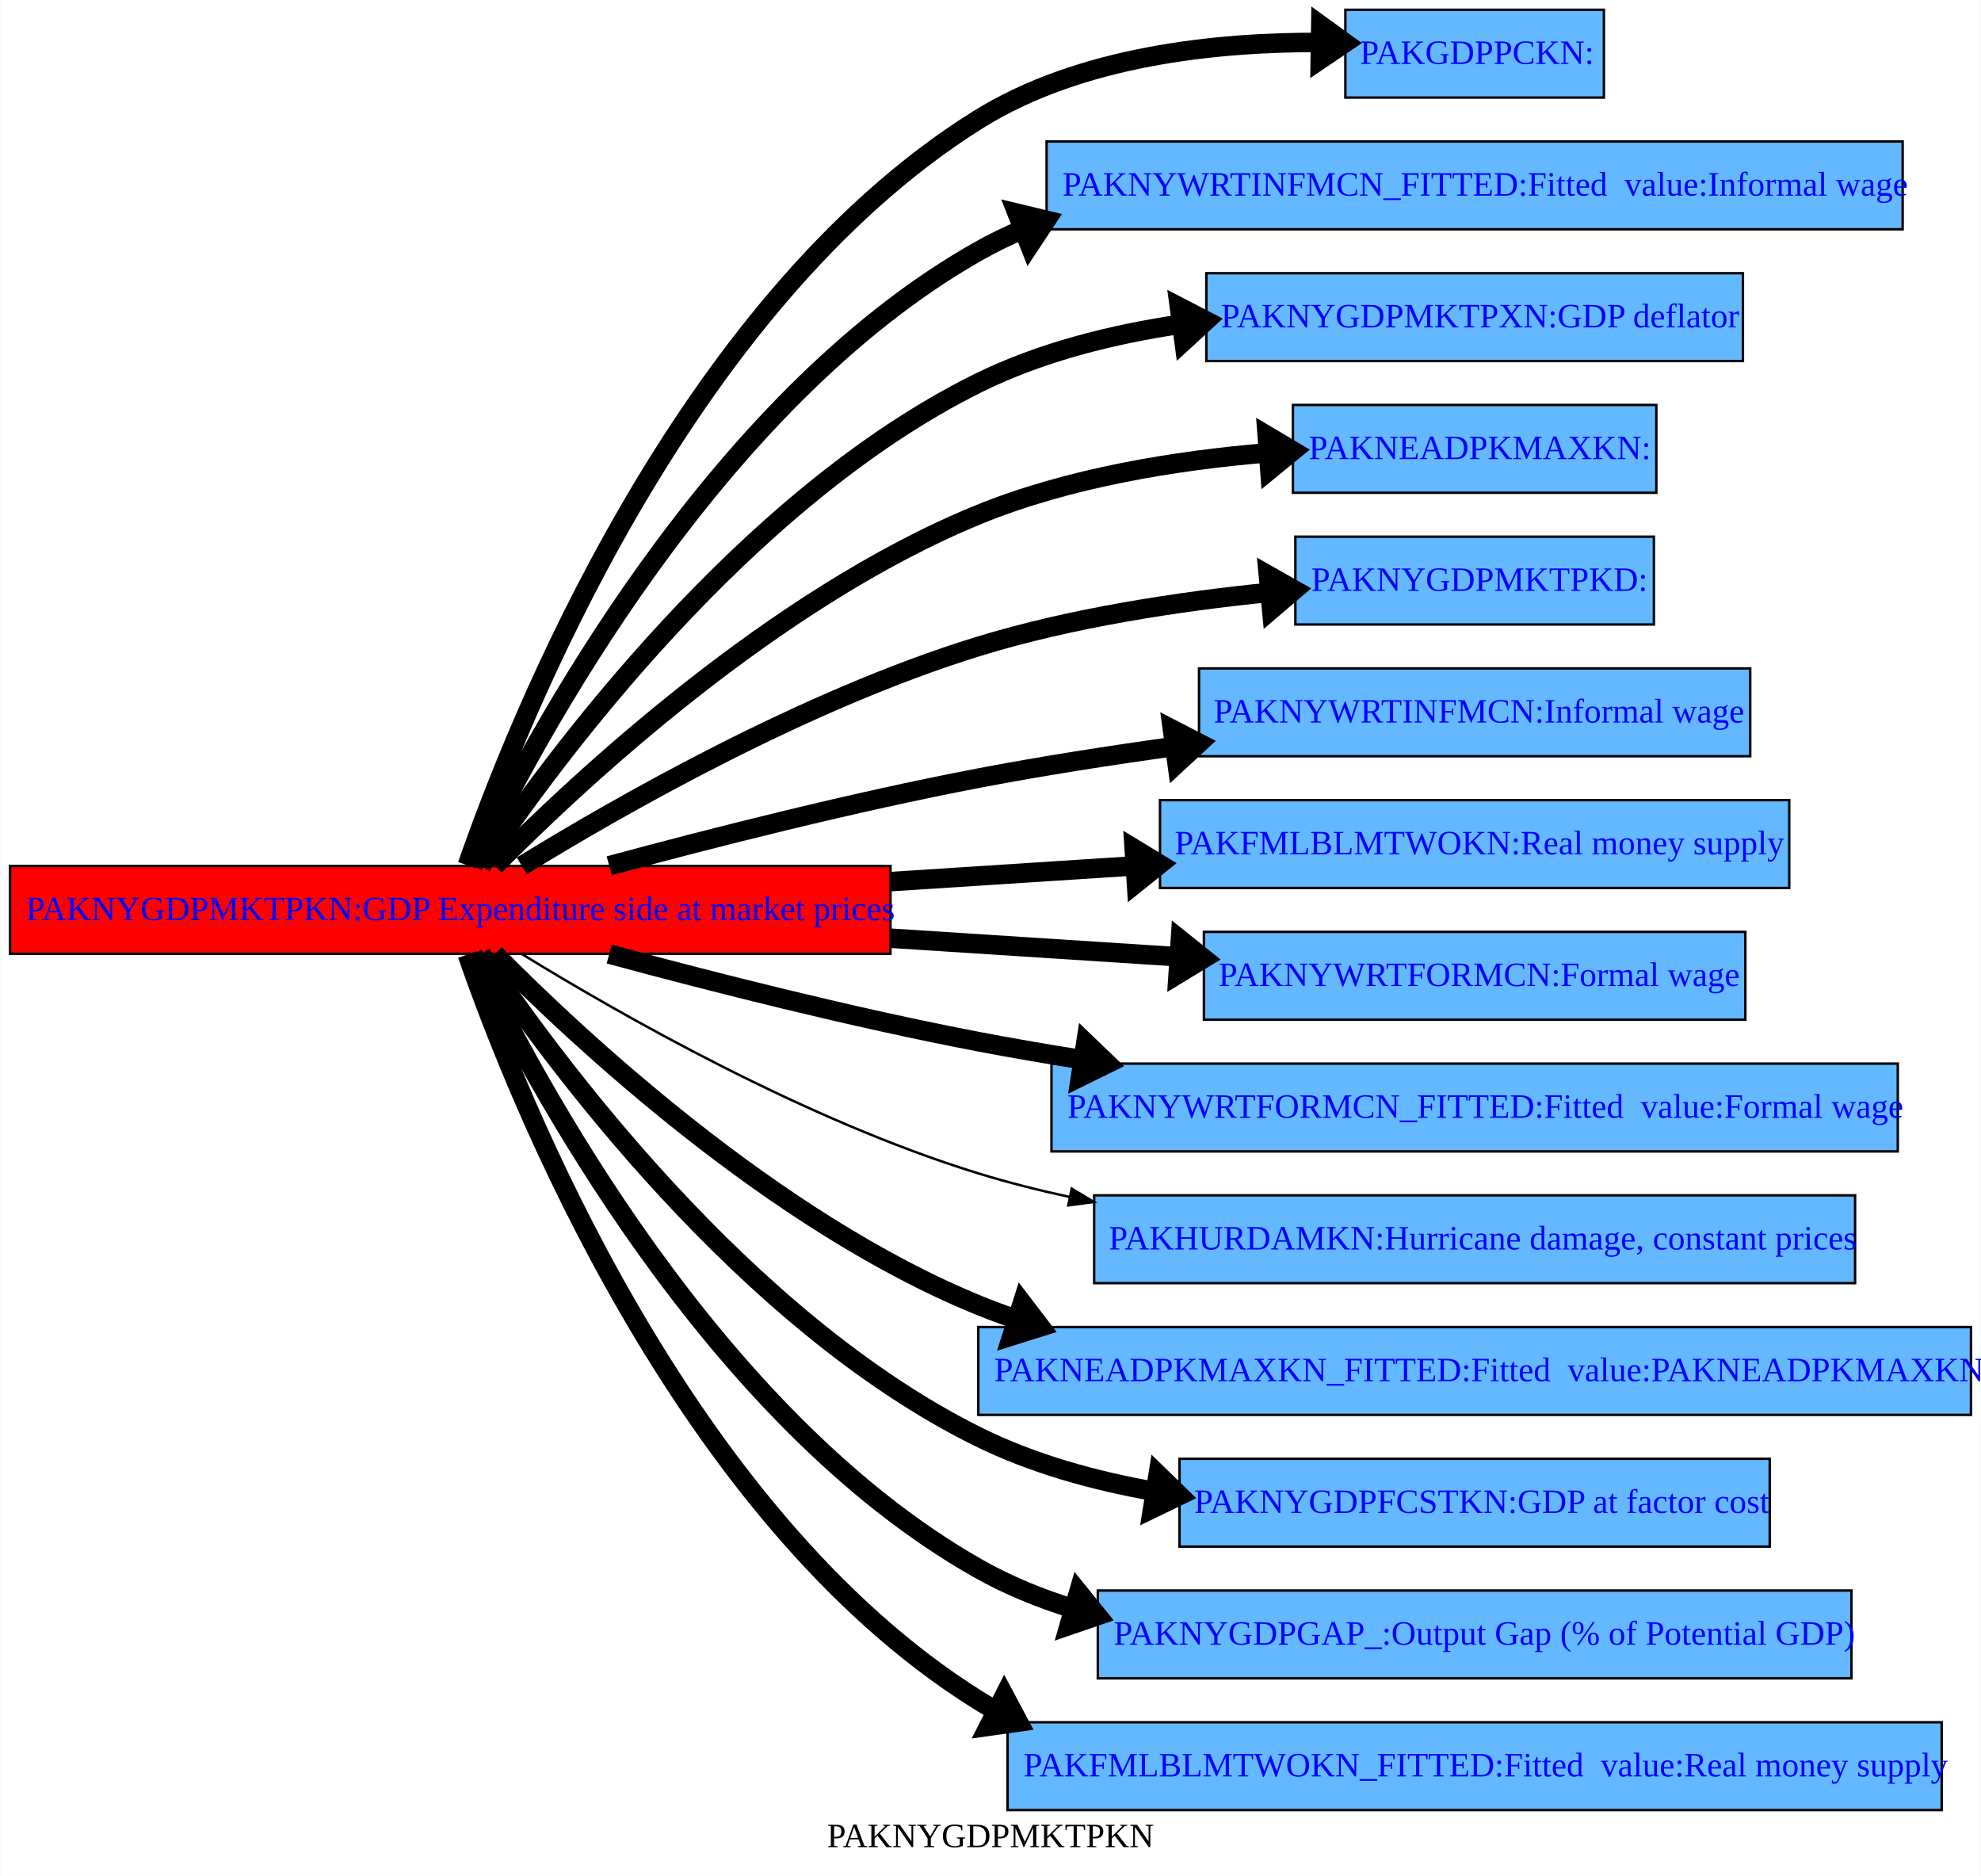
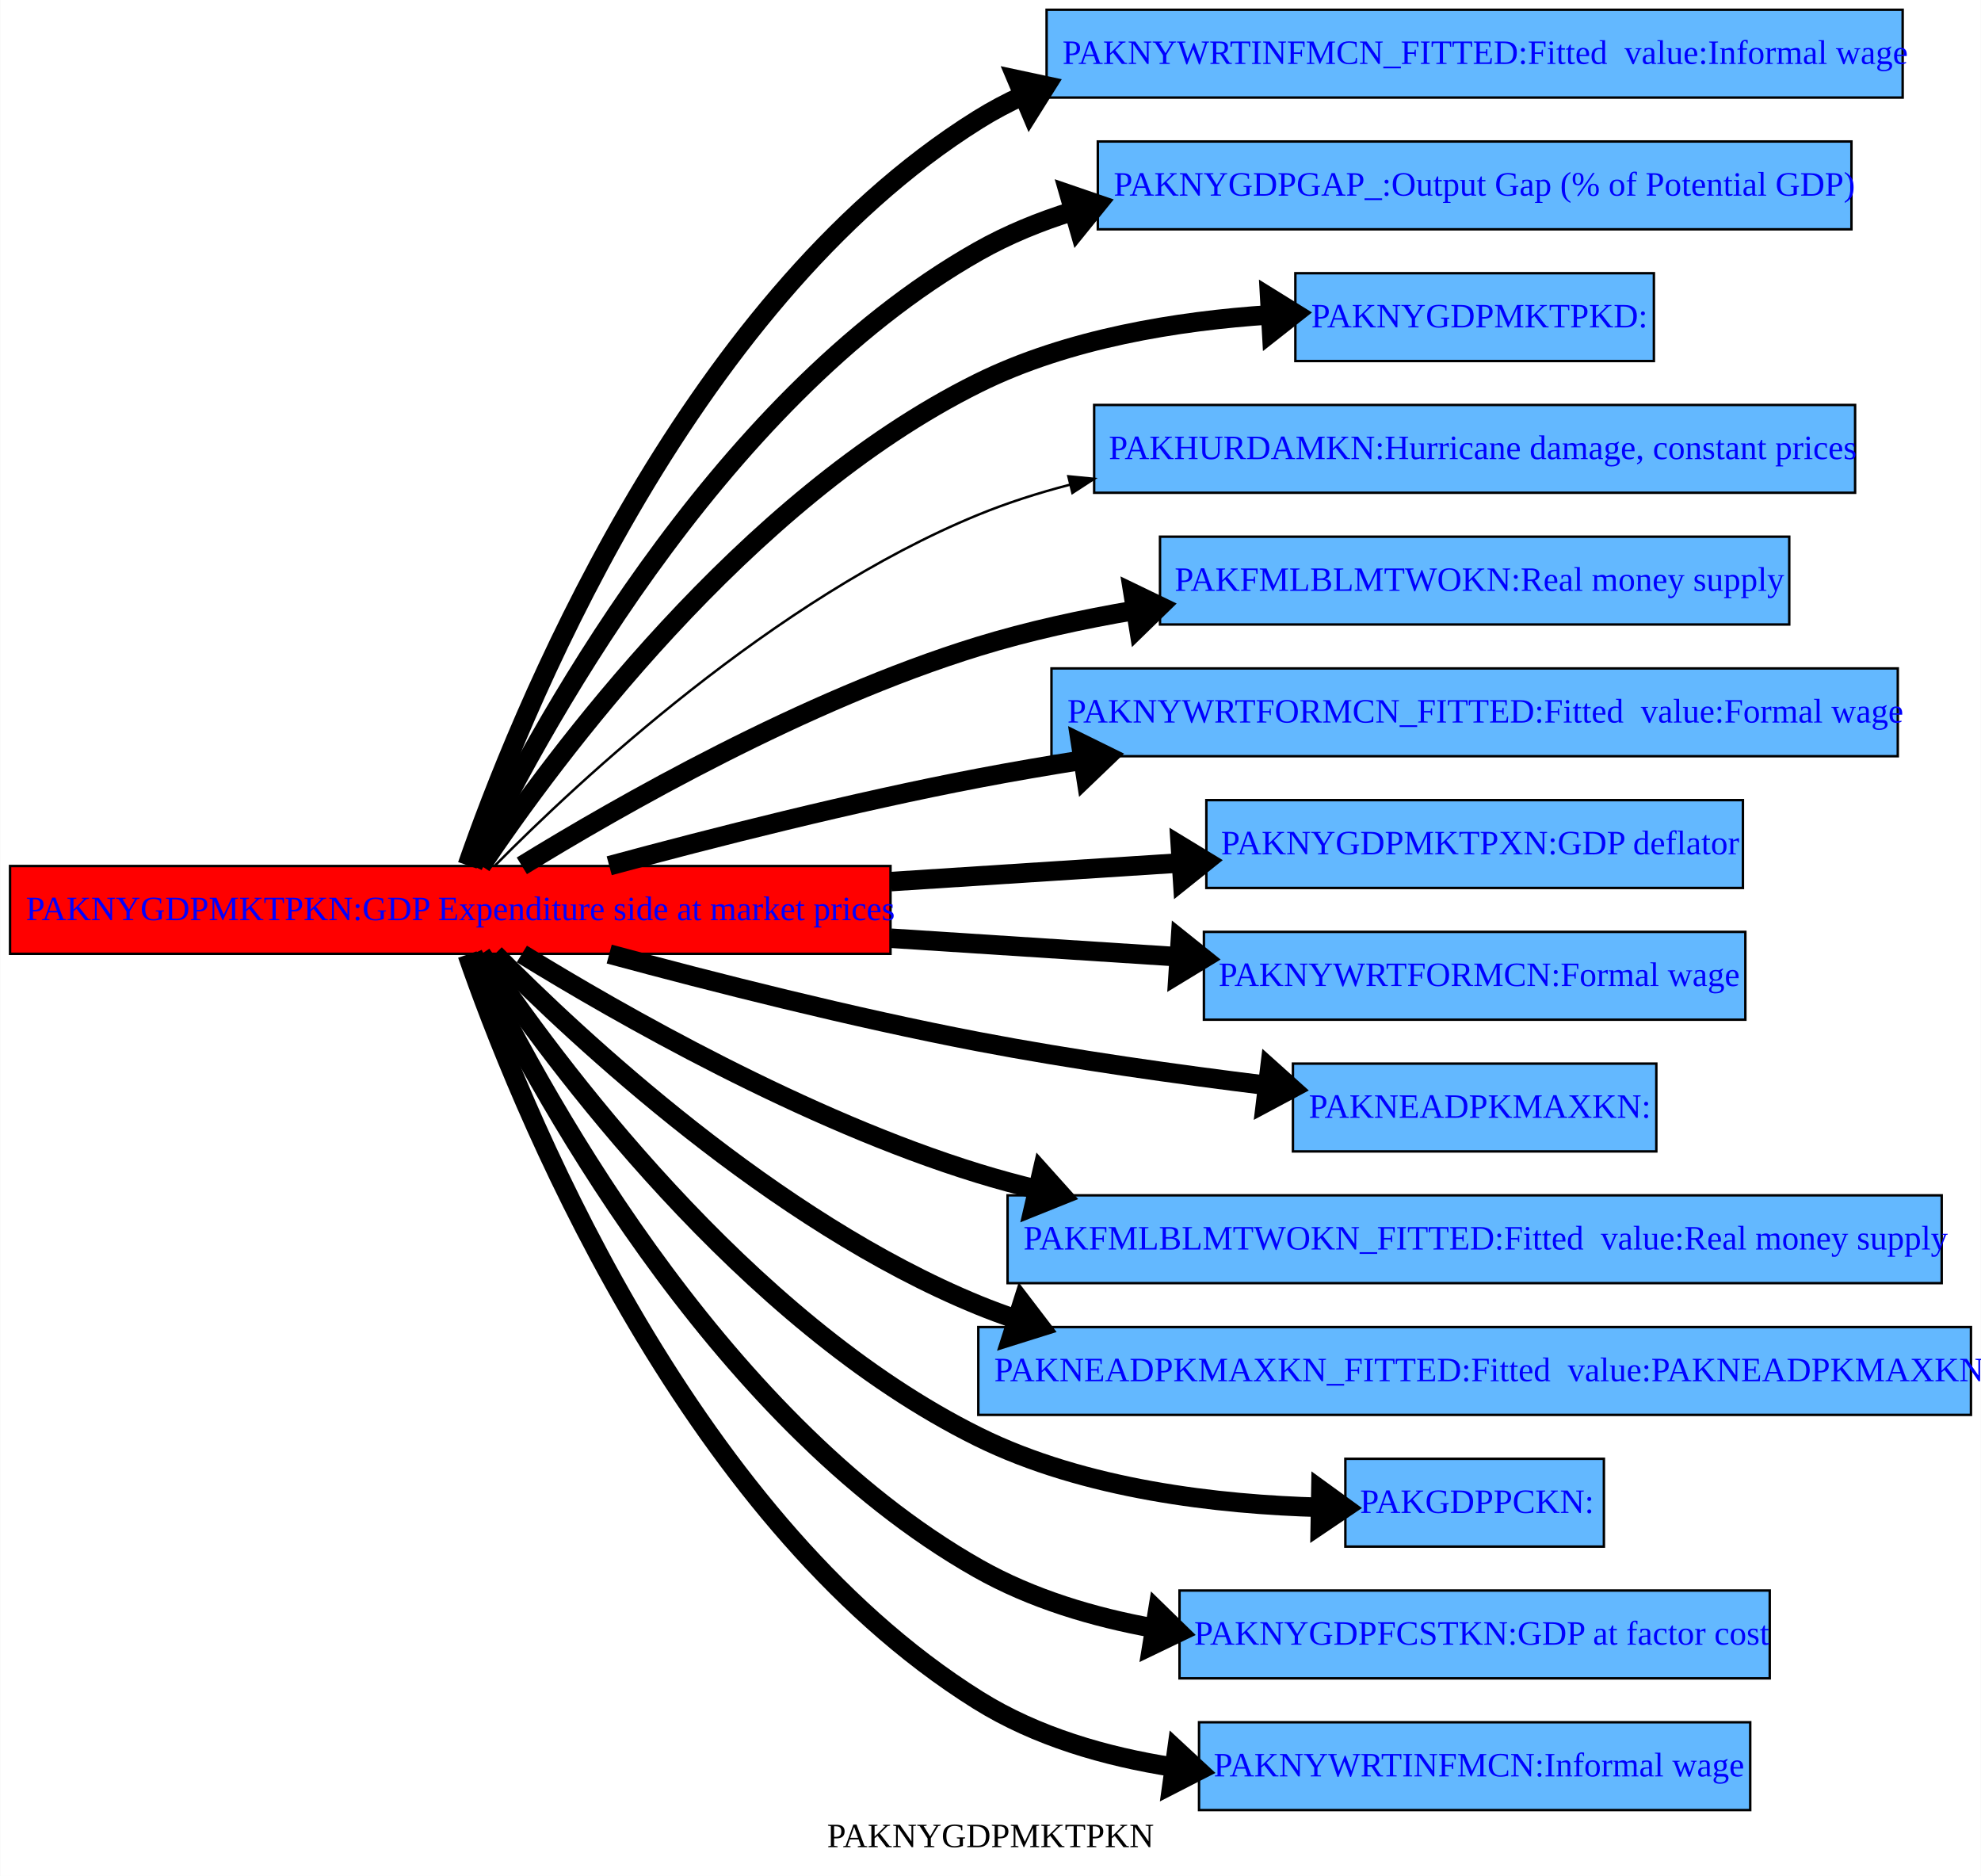
<svg xmlns="http://www.w3.org/2000/svg" xmlns:xlink="http://www.w3.org/1999/xlink" width="432pt" height="409pt" viewBox="0.00 0.00 432.00 409.12">
  <g id="graph0" class="graph" transform="scale(0.53202 0.53202) rotate(0) translate(4 765)">
    <polygon fill="white" stroke="transparent" points="-4,4 -4,-765 808,-765 808,4 -4,4" />
    <text text-anchor="middle" x="402" y="-7.8" font-family="Times New Roman,serif" font-size="14.00">PAKNYGDPMKTPKN</text>
    <g id="node1" class="node">
      <g id="a_node1">
-         <a xlink:title="PAKGDPPCKN FRML  &lt;&gt; PAKGDPPCKN = (PAKNYGDPMKTPKN/PAKSPPOPTOTL) $">
-           <polygon fill="#63b8ff" stroke="black" points="653.5,-761 547.5,-761 547.5,-725 653.5,-725 653.5,-761" />
-           <text text-anchor="start" x="553.5" y="-738.8" font-family="Times New Roman,serif" font-size="14.00" fill="blue">PAKGDPPCKN:</text>
+         <a xlink:title="Fitted  value:Informal wage FRML &lt;FIT&gt; PAKNYWRTINFMCN_FITTED = PAKNYWRTINFMCN(-1)*EXP( (-0.122614247140616-0.3*(LOG(PAKNYWRTINFMCN(-1))-LOG(PAKNYGDPFCSTXN(-1))-LOG(PAKNYGDPPOTLKN(-1)/PAKLMEMPSTRLCN(-1)))+0.2*((LOG(PAKNYWRTINFMCN(-1)))-(LOG(PAKNYWRTINFMCN(-2))))+(1-0.2)*(0.5*((LOG(PAKNYGDPFCSTXN(-1)))-(LOG(PAKNYGDPFCSTXN(-2))))+0.5*(PAKINFLEXPT/100)+((LOG(PAKNYGDPMKTPKN/PAKLMEMPSTRLCN))-(LOG(PAKNYGDPMKTPKN(-1)/PAKLMEMPSTRLCN(-1)))))-0.2*(PAKLMUNRTOTLCN-PAKLMUNRSTRLCN)/100+0.15347529018182*DURING_2000-0.183372342445734*DURING_2001) ) $">
+           <polygon fill="#63b8ff" stroke="black" points="776,-761 425,-761 425,-725 776,-725 776,-761" />
+           <text text-anchor="start" x="431.5" y="-738.8" font-family="Times New Roman,serif" font-size="14.00" fill="blue">PAKNYWRTINFMCN_FITTED:Fitted  value:Informal wage</text>
        </a>
      </g>
    </g>
    <g id="node2" class="node">
      <g id="a_node2">
-         <a xlink:title="Fitted  value:Informal wage FRML &lt;FIT&gt; PAKNYWRTINFMCN_FITTED = PAKNYWRTINFMCN(-1)*EXP( (-0.122614247140616-0.3*(LOG(PAKNYWRTINFMCN(-1))-LOG(PAKNYGDPFCSTXN(-1))-LOG(PAKNYGDPPOTLKN(-1)/PAKLMEMPSTRLCN(-1)))+0.2*((LOG(PAKNYWRTINFMCN(-1)))-(LOG(PAKNYWRTINFMCN(-2))))+(1-0.2)*(0.5*((LOG(PAKNYGDPFCSTXN(-1)))-(LOG(PAKNYGDPFCSTXN(-2))))+0.5*(PAKINFLEXPT/100)+((LOG(PAKNYGDPMKTPKN/PAKLMEMPSTRLCN))-(LOG(PAKNYGDPMKTPKN(-1)/PAKLMEMPSTRLCN(-1)))))-0.2*(PAKLMUNRTOTLCN-PAKLMUNRSTRLCN)/100+0.15347529018182*DURING_2000-0.183372342445734*DURING_2001) ) $">
-           <polygon fill="#63b8ff" stroke="black" points="776,-707 425,-707 425,-671 776,-671 776,-707" />
-           <text text-anchor="start" x="431.5" y="-684.8" font-family="Times New Roman,serif" font-size="14.00" fill="blue">PAKNYWRTINFMCN_FITTED:Fitted  value:Informal wage</text>
+         <a xlink:title="Output Gap (% of Potential GDP) FRML  &lt;&gt; PAKNYGDPGAP_ = ((PAKNYGDPMKTPKN/PAKNYGDPPOTLKN-1)*100) $">
+           <polygon fill="#63b8ff" stroke="black" points="755,-707 446,-707 446,-671 755,-671 755,-707" />
+           <text text-anchor="start" x="452.5" y="-684.8" font-family="Times New Roman,serif" font-size="14.00" fill="blue">PAKNYGDPGAP_:Output Gap (% of Potential GDP)</text>
        </a>
      </g>
    </g>
    <g id="node3" class="node">
      <g id="a_node3">
+         <a xlink:title="PAKNYGDPMKTPKD FRML  &lt;&gt; PAKNYGDPMKTPKD = (PAKNYGDPMKTPKN*((PAKNYGDPMKTPCN_VALUE_2010)/((PAKNYGDPMKTPKN_VALUE_2010))))/(PAKPANUSATLS_VALUE_2010) $">
+           <polygon fill="#63b8ff" stroke="black" points="674,-653 527,-653 527,-617 674,-617 674,-653" />
+           <text text-anchor="start" x="533.5" y="-630.8" font-family="Times New Roman,serif" font-size="14.00" fill="blue">PAKNYGDPMKTPKD:</text>
+         </a>
+       </g>
+     </g>
+     <g id="node4" class="node">
+       <g id="a_node4">
+         <a xlink:title="Hurricane damage, constant prices FRML  &lt;&gt; PAKHURDAMKN = (PAKNEHURAVERKN_/100)*PAKNYGDPMKTPKN(-1)*(1-PAKNEHURPTVTKN) $">
+           <polygon fill="#63b8ff" stroke="black" points="756.5,-599 444.5,-599 444.5,-563 756.5,-563 756.5,-599" />
+           <text text-anchor="start" x="450.5" y="-576.8" font-family="Times New Roman,serif" font-size="14.00" fill="blue">PAKHURDAMKN:Hurricane damage, constant prices</text>
+         </a>
+       </g>
+     </g>
+     <g id="node5" class="node">
+       <g id="a_node5">
+         <a xlink:title="Real money supply FRML &lt;Z,EXO&gt; PAKFMLBLMTWOKN = (PAKFMLBLMTWOKN(-1)*EXP(-PAKFMLBLMTWOKN_A+ (-0.2*(LOG(PAKFMLBLMTWOKN(-1))-LOG(PAKNYGDPMKTPKN(-1))+0.1*PAKFMLBLPOLYXN(-1)/100-LOG(PAKVELOCITY(-1)))-0.32628131688075+0.7*((LOG(PAKNYGDPMKTPKN))-(LOG(PAKNYGDPMKTPKN(-1))))-1*((PAKFMLBLPOLYXN/100)-(PAKFMLBLPOLYXN(-1)/100))-((LOG(PAKVELOCITY))-(LOG(PAKVELOCITY(-1))))) )) * (1-PAKFMLBLMTWOKN_D)+ PAKFMLBLMTWOKN_X*PAKFMLBLMTWOKN_D  $">
+           <polygon fill="#63b8ff" stroke="black" points="729.5,-545 471.5,-545 471.5,-509 729.5,-509 729.5,-545" />
+           <text text-anchor="start" x="477.5" y="-522.8" font-family="Times New Roman,serif" font-size="14.00" fill="blue">PAKFMLBLMTWOKN:Real money supply</text>
+         </a>
+       </g>
+     </g>
+     <g id="node6" class="node">
+       <g id="a_node6">
+         <a xlink:title="Fitted  value:Formal wage FRML &lt;FIT&gt; PAKNYWRTFORMCN_FITTED = PAKNYWRTFORMCN(-1)*EXP( (-0.120164450250183-0.3*(LOG(PAKNYWRTFORMCN(-1))-LOG(PAKNYGDPFCSTXN(-1))-LOG(PAKNYGDPPOTLKN(-1)/PAKLMEMPSTRLCN(-1)))+0.2*((LOG(PAKNYWRTFORMCN(-1)))-(LOG(PAKNYWRTFORMCN(-2))))+(1-0.2)*(0.5*((LOG(PAKNYGDPFCSTXN(-1)))-(LOG(PAKNYGDPFCSTXN(-2))))+0.5*(PAKINFLEXPT/100)+((LOG(PAKNYGDPMKTPKN/PAKLMEMPSTRLCN))-(LOG(PAKNYGDPMKTPKN(-1)/PAKLMEMPSTRLCN(-1)))))-0.2*(PAKLMUNRTOTLCN-PAKLMUNRSTRLCN)/100+0.15233813938029*DURING_2000-0.183411483907703*DURING_2001) ) $">
+           <polygon fill="#63b8ff" stroke="black" points="774,-491 427,-491 427,-455 774,-455 774,-491" />
+           <text text-anchor="start" x="433.5" y="-468.8" font-family="Times New Roman,serif" font-size="14.00" fill="blue">PAKNYWRTFORMCN_FITTED:Fitted  value:Formal wage</text>
+         </a>
+       </g>
+     </g>
+     <g id="node7" class="node">
+       <g id="a_node7">
        <a xlink:title="GDP Expenditure side at market prices FRML  &lt;&gt; PAKNYGDPMKTPKN = PAKNECONPRVTKN+PAKNECONGOVTKN+PAKNEGDIFTOTKN+PAKNEGDISTKBKN+PAKNEEXPGNFSKN-PAKNEIMPGNFSKN+PAKNYGDPDISCKN+PAKADAP*PAKDISPREPKN $">
          <polygon fill="red" stroke="black" points="361,-410 0,-410 0,-374 361,-374 361,-410" />
          <text text-anchor="start" x="6.5" y="-387.8" font-family="Times New Roman,serif" font-size="14.00" fill="blue">PAKNYGDPMKTPKN:GDP Expenditure side at market prices</text>
        </a>
      </g>
    </g>
-     <g id="edge5" class="edge">
-       <g id="a_edge5">
-         <a xlink:href="bogus" xlink:title=" PAKNYGDPMKTPKN -&gt; PAKGDPPCKN Min. att. 100%  max: 100%">
-           <path fill="none" stroke="black" stroke-width="8" d="M187.5,-410.3C207.13,-466.91 275.23,-639.96 397,-716 438.69,-742.03 494.58,-747.79 537.08,-747.6" />
-           <polygon fill="black" stroke="black" stroke-width="8" points="537.42,-754.6 547.31,-747.44 537.2,-740.6 537.42,-754.6" />
+     <g id="edge13" class="edge">
+       <g id="a_edge13">
+         <a xlink:href="bogus" xlink:title=" PAKNYGDPMKTPKN -&gt; PAKNYWRTINFMCN_FITTED Min. att. -3148%  max: 101%">
+           <path fill="none" stroke="black" stroke-width="8" d="M187.5,-410.3C207.13,-466.91 275.23,-639.96 397,-716 402.86,-719.66 409,-722.92 415.35,-725.82" />
+           <polygon fill="black" stroke="black" stroke-width="8" points="412.85,-732.36 424.79,-729.81 418.3,-719.47 412.85,-732.36" />
+         </a>
+       </g>
+     </g>
+     <g id="edge10" class="edge">
+       <g id="a_edge10">
+         <a xlink:href="bogus" xlink:title=" PAKNYGDPMKTPKN -&gt; PAKNYGDPGAP_ Min. att. -78550%  max: 128234%">
+           <path fill="none" stroke="black" stroke-width="8" d="M189.76,-410.08C213.66,-460.05 288.16,-600.42 397,-662 409.11,-668.85 422.26,-674.24 435.86,-678.44" />
+           <polygon fill="black" stroke="black" stroke-width="8" points="434.28,-685.27 445.82,-681.31 438.14,-671.82 434.28,-685.27" />
+         </a>
+       </g>
+     </g>
+     <g id="edge12" class="edge">
+       <g id="a_edge12">
+         <a xlink:href="bogus" xlink:title=" PAKNYGDPMKTPKN -&gt; PAKNYGDPMKTPKD Min. att. 100%  max: 100%">
+           <path fill="none" stroke="black" stroke-width="8" d="M193.21,-410.12C221.98,-452.96 300.86,-560.42 397,-608 433.77,-626.2 478.65,-633.46 516.8,-635.96" />
+           <polygon fill="black" stroke="black" stroke-width="8" points="516.49,-642.95 526.86,-636.52 517.27,-628.97 516.49,-642.95" />
+         </a>
+       </g>
+     </g>
+     <g id="edge11" class="edge">
+       <g id="a_edge11">
+         <a xlink:href="bogus" xlink:title=" PAKNYGDPMKTPKN -&gt; PAKHURDAMKN Min. att. 0%  max: 0%">
+           <path fill="none" stroke="black" d="M198.77,-410.12C232.95,-444.69 313.18,-519.69 397,-554 408.97,-558.9 421.63,-562.95 434.55,-566.3" />
+           <polygon fill="black" stroke="black" points="433.93,-569.75 444.48,-568.72 435.59,-562.95 433.93,-569.75" />
        </a>
      </g>
    </g>
    <g id="edge2" class="edge">
      <g id="a_edge2">
-         <a xlink:href="bogus" xlink:title=" PAKNYGDPMKTPKN -&gt; PAKNYWRTINFMCN_FITTED Min. att. -3148%  max: 101%">
-           <path fill="none" stroke="black" stroke-width="8" d="M189.76,-410.08C213.66,-460.05 288.16,-600.42 397,-662 402.91,-665.34 409.07,-668.34 415.41,-671.02" />
-           <polygon fill="black" stroke="black" stroke-width="8" points="412.94,-677.57 424.81,-674.72 418.07,-664.54 412.94,-677.57" />
-         </a>
-       </g>
-     </g>
-     <g id="node4" class="node">
-       <g id="a_node4">
+         <a xlink:href="bogus" xlink:title=" PAKNYGDPMKTPKN -&gt; PAKFMLBLMTWOKN Min. att. -360%  max: 149%">
+           <path fill="none" stroke="black" stroke-width="8" d="M209.84,-410.07C249.86,-434.68 326,-478.15 397,-500 417.5,-506.31 439.62,-511.15 461.45,-514.85" />
+           <polygon fill="black" stroke="black" stroke-width="8" points="460.46,-521.78 471.45,-516.48 462.7,-507.96 460.46,-521.78" />
+         </a>
+       </g>
+     </g>
+     <g id="edge6" class="edge">
+       <g id="a_edge6">
+         <a xlink:href="bogus" xlink:title=" PAKNYGDPMKTPKN -&gt; PAKNYWRTFORMCN_FITTED Min. att. -3148%  max: 101%">
+           <path fill="none" stroke="black" stroke-width="8" d="M245.67,-410.1C288.3,-421.63 345.67,-436.18 397,-446 410.87,-448.65 425.32,-451.13 439.84,-453.43" />
+           <polygon fill="black" stroke="black" stroke-width="8" points="438.94,-460.38 449.9,-454.99 441.09,-446.54 438.94,-460.38" />
+         </a>
+       </g>
+     </g>
+     <g id="node8" class="node">
+       <g id="a_node8">
        <a xlink:title="GDP deflator FRML  &lt;&gt; PAKNYGDPMKTPXN = PAKNYGDPMKTPCN/PAKNYGDPMKTPKN $">
-           <polygon fill="#63b8ff" stroke="black" points="710.5,-653 490.5,-653 490.5,-617 710.5,-617 710.5,-653" />
-           <text text-anchor="start" x="496.5" y="-630.8" font-family="Times New Roman,serif" font-size="14.00" fill="blue">PAKNYGDPMKTPXN:GDP deflator</text>
-         </a>
-       </g>
-     </g>
-     <g id="edge3" class="edge">
-       <g id="a_edge3">
-         <a xlink:href="bogus" xlink:title=" PAKNYGDPMKTPKN -&gt; PAKNYGDPMKTPXN Min. att. -81%  max: 46%">
-           <path fill="none" stroke="black" stroke-width="8" d="M193.21,-410.12C221.98,-452.96 300.86,-560.42 397,-608 422.52,-620.63 451.95,-627.99 480.33,-632.15" />
-           <polygon fill="black" stroke="black" stroke-width="8" points="479.47,-639.1 490.31,-633.49 481.33,-625.22 479.47,-639.1" />
-         </a>
-       </g>
-     </g>
-     <g id="node5" class="node">
-       <g id="a_node5">
-         <a xlink:title="PAKNEADPKMAXKN FRML &lt;Z,EXO&gt; PAKNEADPKMAXKN = (0*DUMH+((1+0.01)/(0.01+PAKDEPR))*(PAKAVDAMAGE/100)*PAKNYGDPMKTPKN + PAKNEADPKMAXKN_A)* (1-PAKNEADPKMAXKN_D)+ PAKNEADPKMAXKN_X*PAKNEADPKMAXKN_D  $">
-           <polygon fill="#63b8ff" stroke="black" points="675,-599 526,-599 526,-563 675,-563 675,-599" />
-           <text text-anchor="start" x="532.5" y="-576.8" font-family="Times New Roman,serif" font-size="14.00" fill="blue">PAKNEADPKMAXKN:</text>
-         </a>
-       </g>
-     </g>
-     <g id="edge4" class="edge">
-       <g id="a_edge4">
-         <a xlink:href="bogus" xlink:title=" PAKNYGDPMKTPKN -&gt; PAKNEADPKMAXKN Min. att. 100%  max: 100%">
-           <path fill="none" stroke="black" stroke-width="8" d="M198.77,-410.12C232.95,-444.69 313.18,-519.69 397,-554 434.2,-569.23 478.16,-576.27 515.59,-579.38" />
-           <polygon fill="black" stroke="black" stroke-width="8" points="515.47,-586.39 525.97,-580.16 516.52,-572.43 515.47,-586.39" />
-         </a>
-       </g>
-     </g>
-     <g id="node6" class="node">
-       <g id="a_node6">
-         <a xlink:title="PAKNYGDPMKTPKD FRML  &lt;&gt; PAKNYGDPMKTPKD = (PAKNYGDPMKTPKN*((PAKNYGDPMKTPCN_VALUE_2010)/((PAKNYGDPMKTPKN_VALUE_2010))))/(PAKPANUSATLS_VALUE_2010) $">
-           <polygon fill="#63b8ff" stroke="black" points="674,-545 527,-545 527,-509 674,-509 674,-545" />
-           <text text-anchor="start" x="533.5" y="-522.8" font-family="Times New Roman,serif" font-size="14.00" fill="blue">PAKNYGDPMKTPKD:</text>
+           <polygon fill="#63b8ff" stroke="black" points="710.5,-437 490.5,-437 490.5,-401 710.5,-401 710.5,-437" />
+           <text text-anchor="start" x="496.5" y="-414.8" font-family="Times New Roman,serif" font-size="14.00" fill="blue">PAKNYGDPMKTPXN:GDP deflator</text>
        </a>
      </g>
    </g>
    <g id="edge1" class="edge">
      <g id="a_edge1">
-         <a xlink:href="bogus" xlink:title=" PAKNYGDPMKTPKN -&gt; PAKNYGDPMKTPKD Min. att. 100%  max: 100%">
-           <path fill="none" stroke="black" stroke-width="8" d="M209.84,-410.07C249.86,-434.68 326,-478.15 397,-500 435.27,-511.78 479.16,-518.42 516.28,-522.16" />
-           <polygon fill="black" stroke="black" stroke-width="8" points="515.94,-529.16 526.56,-523.14 517.27,-515.22 515.94,-529.16" />
-         </a>
-       </g>
-     </g>
-     <g id="node7" class="node">
-       <g id="a_node7">
-         <a xlink:title="Informal wage FRML &lt;Z,EXO&gt; PAKNYWRTINFMCN = (PAKNYWRTINFMCN(-1)*EXP(-PAKNYWRTINFMCN_A+ (-0.122614247140616-0.3*(LOG(PAKNYWRTINFMCN(-1))-LOG(PAKNYGDPFCSTXN(-1))-LOG(PAKNYGDPPOTLKN(-1)/PAKLMEMPSTRLCN(-1)))+0.2*((LOG(PAKNYWRTINFMCN(-1)))-(LOG(PAKNYWRTINFMCN(-2))))+(1-0.2)*(0.5*((LOG(PAKNYGDPFCSTXN(-1)))-(LOG(PAKNYGDPFCSTXN(-2))))+0.5*(PAKINFLEXPT/100)+((LOG(PAKNYGDPMKTPKN/PAKLMEMPSTRLCN))-(LOG(PAKNYGDPMKTPKN(-1)/PAKLMEMPSTRLCN(-1)))))-0.2*(PAKLMUNRTOTLCN-PAKLMUNRSTRLCN)/100+0.15347529018182*DURING_2000-0.183372342445734*DURING_2001) )) * (1-PAKNYWRTINFMCN_D)+ PAKNYWRTINFMCN_X*PAKNYWRTINFMCN_D  $">
-           <polygon fill="#63b8ff" stroke="black" points="713.5,-491 487.5,-491 487.5,-455 713.5,-455 713.5,-491" />
-           <text text-anchor="start" x="493.5" y="-468.8" font-family="Times New Roman,serif" font-size="14.00" fill="blue">PAKNYWRTINFMCN:Informal wage</text>
-         </a>
-       </g>
-     </g>
-     <g id="edge6" class="edge">
-       <g id="a_edge6">
-         <a xlink:href="bogus" xlink:title=" PAKNYGDPMKTPKN -&gt; PAKNYWRTINFMCN Min. att. -3148%  max: 101%">
-           <path fill="none" stroke="black" stroke-width="8" d="M245.67,-410.1C288.3,-421.63 345.67,-436.18 397,-446 422.87,-450.95 450.77,-455.3 477.35,-458.98" />
-           <polygon fill="black" stroke="black" stroke-width="8" points="476.61,-465.95 487.46,-460.36 478.5,-452.07 476.61,-465.95" />
-         </a>
-       </g>
-     </g>
-     <g id="node8" class="node">
-       <g id="a_node8">
-         <a xlink:title="Real money supply FRML &lt;Z,EXO&gt; PAKFMLBLMTWOKN = (PAKFMLBLMTWOKN(-1)*EXP(-PAKFMLBLMTWOKN_A+ (-0.2*(LOG(PAKFMLBLMTWOKN(-1))-LOG(PAKNYGDPMKTPKN(-1))+0.1*PAKFMLBLPOLYXN(-1)/100-LOG(PAKVELOCITY(-1)))-0.32628131688075+0.7*((LOG(PAKNYGDPMKTPKN))-(LOG(PAKNYGDPMKTPKN(-1))))-1*((PAKFMLBLPOLYXN/100)-(PAKFMLBLPOLYXN(-1)/100))-((LOG(PAKVELOCITY))-(LOG(PAKVELOCITY(-1))))) )) * (1-PAKFMLBLMTWOKN_D)+ PAKFMLBLMTWOKN_X*PAKFMLBLMTWOKN_D  $">
-           <polygon fill="#63b8ff" stroke="black" points="729.5,-437 471.5,-437 471.5,-401 729.5,-401 729.5,-437" />
-           <text text-anchor="start" x="477.5" y="-414.8" font-family="Times New Roman,serif" font-size="14.00" fill="blue">PAKFMLBLMTWOKN:Real money supply</text>
-         </a>
-       </g>
-     </g>
-     <g id="edge8" class="edge">
-       <g id="a_edge8">
-         <a xlink:href="bogus" xlink:title=" PAKNYGDPMKTPKN -&gt; PAKFMLBLMTWOKN Min. att. -360%  max: 149%">
-           <path fill="none" stroke="black" stroke-width="8" d="M361.2,-403.61C394.64,-405.77 429.1,-407.99 461.07,-410.06" />
-           <polygon fill="black" stroke="black" stroke-width="8" points="460.93,-417.06 471.36,-410.72 461.83,-403.09 460.93,-417.06" />
+         <a xlink:href="bogus" xlink:title=" PAKNYGDPMKTPKN -&gt; PAKNYGDPMKTPXN Min. att. -81%  max: 46%">
+           <path fill="none" stroke="black" stroke-width="8" d="M361.2,-403.61C401.34,-406.2 442.96,-408.89 479.97,-411.28" />
+           <polygon fill="black" stroke="black" stroke-width="8" points="479.85,-418.29 490.28,-411.95 480.75,-404.32 479.85,-418.29" />
        </a>
      </g>
    </g>
    <g id="node9" class="node">
      <g id="a_node9">
        <a xlink:title="Formal wage FRML &lt;Z,EXO&gt; PAKNYWRTFORMCN = (PAKNYWRTFORMCN(-1)*EXP(-PAKNYWRTFORMCN_A+ (-0.120164450250183-0.3*(LOG(PAKNYWRTFORMCN(-1))-LOG(PAKNYGDPFCSTXN(-1))-LOG(PAKNYGDPPOTLKN(-1)/PAKLMEMPSTRLCN(-1)))+0.2*((LOG(PAKNYWRTFORMCN(-1)))-(LOG(PAKNYWRTFORMCN(-2))))+(1-0.2)*(0.5*((LOG(PAKNYGDPFCSTXN(-1)))-(LOG(PAKNYGDPFCSTXN(-2))))+0.5*(PAKINFLEXPT/100)+((LOG(PAKNYGDPMKTPKN/PAKLMEMPSTRLCN))-(LOG(PAKNYGDPMKTPKN(-1)/PAKLMEMPSTRLCN(-1)))))-0.2*(PAKLMUNRTOTLCN-PAKLMUNRSTRLCN)/100+0.15233813938029*DURING_2000-0.183411483907703*DURING_2001) )) * (1-PAKNYWRTFORMCN_D)+ PAKNYWRTFORMCN_X*PAKNYWRTFORMCN_D  $">
          <polygon fill="#63b8ff" stroke="black" points="711.5,-383 489.5,-383 489.5,-347 711.5,-347 711.5,-383" />
          <text text-anchor="start" x="495.5" y="-360.8" font-family="Times New Roman,serif" font-size="14.00" fill="blue">PAKNYWRTFORMCN:Formal wage</text>
        </a>
      </g>
    </g>
-     <g id="edge10" class="edge">
-       <g id="a_edge10">
+     <g id="edge7" class="edge">
+       <g id="a_edge7">
        <a xlink:href="bogus" xlink:title=" PAKNYGDPMKTPKN -&gt; PAKNYWRTFORMCN Min. att. -3148%  max: 101%">
          <path fill="none" stroke="black" stroke-width="8" d="M361.2,-380.39C401.04,-377.82 442.33,-375.15 479.13,-372.78" />
          <polygon fill="black" stroke="black" stroke-width="8" points="479.86,-379.74 489.39,-372.11 478.95,-365.77 479.86,-379.74" />
        </a>
      </g>
    </g>
    <g id="node10" class="node">
      <g id="a_node10">
-         <a xlink:title="Fitted  value:Formal wage FRML &lt;FIT&gt; PAKNYWRTFORMCN_FITTED = PAKNYWRTFORMCN(-1)*EXP( (-0.120164450250183-0.3*(LOG(PAKNYWRTFORMCN(-1))-LOG(PAKNYGDPFCSTXN(-1))-LOG(PAKNYGDPPOTLKN(-1)/PAKLMEMPSTRLCN(-1)))+0.2*((LOG(PAKNYWRTFORMCN(-1)))-(LOG(PAKNYWRTFORMCN(-2))))+(1-0.2)*(0.5*((LOG(PAKNYGDPFCSTXN(-1)))-(LOG(PAKNYGDPFCSTXN(-2))))+0.5*(PAKINFLEXPT/100)+((LOG(PAKNYGDPMKTPKN/PAKLMEMPSTRLCN))-(LOG(PAKNYGDPMKTPKN(-1)/PAKLMEMPSTRLCN(-1)))))-0.2*(PAKLMUNRTOTLCN-PAKLMUNRSTRLCN)/100+0.15233813938029*DURING_2000-0.183411483907703*DURING_2001) ) $">
-           <polygon fill="#63b8ff" stroke="black" points="774,-329 427,-329 427,-293 774,-293 774,-329" />
-           <text text-anchor="start" x="433.5" y="-306.8" font-family="Times New Roman,serif" font-size="14.00" fill="blue">PAKNYWRTFORMCN_FITTED:Fitted  value:Formal wage</text>
-         </a>
-       </g>
-     </g>
-     <g id="edge13" class="edge">
-       <g id="a_edge13">
-         <a xlink:href="bogus" xlink:title=" PAKNYGDPMKTPKN -&gt; PAKNYWRTFORMCN_FITTED Min. att. -3148%  max: 101%">
-           <path fill="none" stroke="black" stroke-width="8" d="M245.67,-373.9C288.3,-362.37 345.67,-347.82 397,-338 410.87,-335.35 425.32,-332.87 439.84,-330.57" />
-           <polygon fill="black" stroke="black" stroke-width="8" points="441.09,-337.46 449.9,-329.01 438.94,-323.62 441.09,-337.46" />
+         <a xlink:title="PAKNEADPKMAXKN FRML &lt;Z,EXO&gt; PAKNEADPKMAXKN = (0*DUMH+((1+0.01)/(0.01+PAKDEPR))*(PAKAVDAMAGE/100)*PAKNYGDPMKTPKN + PAKNEADPKMAXKN_A)* (1-PAKNEADPKMAXKN_D)+ PAKNEADPKMAXKN_X*PAKNEADPKMAXKN_D  $">
+           <polygon fill="#63b8ff" stroke="black" points="675,-329 526,-329 526,-293 675,-293 675,-329" />
+           <text text-anchor="start" x="532.5" y="-306.8" font-family="Times New Roman,serif" font-size="14.00" fill="blue">PAKNEADPKMAXKN:</text>
+         </a>
+       </g>
+     </g>
+     <g id="edge3" class="edge">
+       <g id="a_edge3">
+         <a xlink:href="bogus" xlink:title=" PAKNYGDPMKTPKN -&gt; PAKNEADPKMAXKN Min. att. 100%  max: 100%">
+           <path fill="none" stroke="black" stroke-width="8" d="M245.67,-373.9C288.3,-362.37 345.67,-347.82 397,-338 435.69,-330.6 478.92,-324.54 515.47,-320.05" />
+           <polygon fill="black" stroke="black" stroke-width="8" points="516.51,-326.97 525.59,-318.82 514.83,-313.07 516.51,-326.97" />
        </a>
      </g>
    </g>
    <g id="node11" class="node">
      <g id="a_node11">
-         <a xlink:title="Hurricane damage, constant prices FRML  &lt;&gt; PAKHURDAMKN = (PAKNEHURAVERKN_/100)*PAKNYGDPMKTPKN(-1)*(1-PAKNEHURPTVTKN) $">
-           <polygon fill="#63b8ff" stroke="black" points="756.5,-275 444.5,-275 444.5,-239 756.5,-239 756.5,-275" />
-           <text text-anchor="start" x="450.5" y="-252.8" font-family="Times New Roman,serif" font-size="14.00" fill="blue">PAKHURDAMKN:Hurricane damage, constant prices</text>
-         </a>
-       </g>
-     </g>
-     <g id="edge12" class="edge">
-       <g id="a_edge12">
-         <a xlink:href="bogus" xlink:title=" PAKNYGDPMKTPKN -&gt; PAKHURDAMKN Min. att. 0%  max: 0%">
-           <path fill="none" stroke="black" d="M209.84,-373.93C249.86,-349.32 326,-305.85 397,-284 409.09,-280.28 421.74,-277.07 434.56,-274.31" />
-           <polygon fill="black" stroke="black" points="435.3,-277.73 444.39,-272.28 433.89,-270.87 435.3,-277.73" />
+         <a xlink:title="Fitted  value:Real money supply FRML &lt;FIT&gt; PAKFMLBLMTWOKN_FITTED = PAKFMLBLMTWOKN(-1)*EXP( (-0.2*(LOG(PAKFMLBLMTWOKN(-1))-LOG(PAKNYGDPMKTPKN(-1))+0.1*PAKFMLBLPOLYXN(-1)/100-LOG(PAKVELOCITY(-1)))-0.32628131688075+0.7*((LOG(PAKNYGDPMKTPKN))-(LOG(PAKNYGDPMKTPKN(-1))))-1*((PAKFMLBLPOLYXN/100)-(PAKFMLBLPOLYXN(-1)/100))-((LOG(PAKVELOCITY))-(LOG(PAKVELOCITY(-1))))) ) $">
+           <polygon fill="#63b8ff" stroke="black" points="792,-275 409,-275 409,-239 792,-239 792,-275" />
+           <text text-anchor="start" x="415.5" y="-252.8" font-family="Times New Roman,serif" font-size="14.00" fill="blue">PAKFMLBLMTWOKN_FITTED:Fitted  value:Real money supply</text>
+         </a>
+       </g>
+     </g>
+     <g id="edge8" class="edge">
+       <g id="a_edge8">
+         <a xlink:href="bogus" xlink:title=" PAKNYGDPMKTPKN -&gt; PAKFMLBLMTWOKN_FITTED Min. att. -360%  max: 149%">
+           <path fill="none" stroke="black" stroke-width="8" d="M209.84,-373.93C249.86,-349.32 326,-305.85 397,-284 404.92,-281.56 413.08,-279.35 421.37,-277.33" />
+           <polygon fill="black" stroke="black" stroke-width="8" points="423,-284.14 431.15,-275.05 419.83,-270.5 423,-284.14" />
        </a>
      </g>
    </g>
    <g id="node12" class="node">
      <g id="a_node12">
        <a xlink:title="Fitted  value:PAKNEADPKMAXKN FRML &lt;FIT&gt; PAKNEADPKMAXKN_FITTED = 0*DUMH+((1+0.01)/(0.01+PAKDEPR))*(PAKAVDAMAGE/100)*PAKNYGDPMKTPKN $">
          <polygon fill="#63b8ff" stroke="black" points="804,-221 397,-221 397,-185 804,-185 804,-221" />
          <text text-anchor="start" x="403.5" y="-198.8" font-family="Times New Roman,serif" font-size="14.00" fill="blue">PAKNEADPKMAXKN_FITTED:Fitted  value:PAKNEADPKMAXKN</text>
        </a>
      </g>
    </g>
-     <g id="edge9" class="edge">
-       <g id="a_edge9">
+     <g id="edge4" class="edge">
+       <g id="a_edge4">
        <a xlink:href="bogus" xlink:title=" PAKNYGDPMKTPKN -&gt; PAKNEADPKMAXKN_FITTED Min. att. 100%  max: 100%">
          <path fill="none" stroke="black" stroke-width="8" d="M198.77,-373.88C232.95,-339.31 313.18,-264.31 397,-230 402.13,-227.9 407.39,-225.96 412.74,-224.16" />
          <polygon fill="black" stroke="black" stroke-width="8" points="415.05,-230.77 422.46,-221.07 410.81,-217.42 415.05,-230.77" />
        </a>
      </g>
    </g>
    <g id="node13" class="node">
      <g id="a_node13">
-         <a xlink:title="GDP at factor cost FRML  &lt;&gt; PAKNYGDPFCSTKN = PAKNYGDPMKTPKN-PAKNYTAXNINDKN $">
-           <polygon fill="#63b8ff" stroke="black" points="721.5,-167 479.5,-167 479.5,-131 721.5,-131 721.5,-167" />
-           <text text-anchor="start" x="485.5" y="-144.8" font-family="Times New Roman,serif" font-size="14.00" fill="blue">PAKNYGDPFCSTKN:GDP at factor cost</text>
-         </a>
-       </g>
-     </g>
-     <g id="edge11" class="edge">
-       <g id="a_edge11">
-         <a xlink:href="bogus" xlink:title=" PAKNYGDPMKTPKN -&gt; PAKNYGDPFCSTKN Min. att. 100%  max: 100%">
-           <path fill="none" stroke="black" stroke-width="8" d="M193.21,-373.88C221.98,-331.04 300.86,-223.58 397,-176 419.31,-164.96 444.61,-157.94 469.58,-153.57" />
-           <polygon fill="black" stroke="black" stroke-width="8" points="470.74,-160.48 479.5,-151.97 468.51,-146.66 470.74,-160.48" />
+         <a xlink:title="PAKGDPPCKN FRML  &lt;&gt; PAKGDPPCKN = (PAKNYGDPMKTPKN/PAKSPPOPTOTL) $">
+           <polygon fill="#63b8ff" stroke="black" points="653.5,-167 547.5,-167 547.5,-131 653.5,-131 653.5,-167" />
+           <text text-anchor="start" x="553.5" y="-144.8" font-family="Times New Roman,serif" font-size="14.00" fill="blue">PAKGDPPCKN:</text>
+         </a>
+       </g>
+     </g>
+     <g id="edge5" class="edge">
+       <g id="a_edge5">
+         <a xlink:href="bogus" xlink:title=" PAKNYGDPMKTPKN -&gt; PAKGDPPCKN Min. att. 100%  max: 100%">
+           <path fill="none" stroke="black" stroke-width="8" d="M193.21,-373.88C221.98,-331.04 300.86,-223.58 397,-176 440.61,-154.42 495.63,-148.21 537.31,-147.1" />
+           <polygon fill="black" stroke="black" stroke-width="8" points="537.46,-154.1 547.34,-146.93 537.22,-140.1 537.46,-154.1" />
        </a>
      </g>
    </g>
    <g id="node14" class="node">
      <g id="a_node14">
-         <a xlink:title="Output Gap (% of Potential GDP) FRML  &lt;&gt; PAKNYGDPGAP_ = ((PAKNYGDPMKTPKN/PAKNYGDPPOTLKN-1)*100) $">
-           <polygon fill="#63b8ff" stroke="black" points="755,-113 446,-113 446,-77 755,-77 755,-113" />
-           <text text-anchor="start" x="452.5" y="-90.8" font-family="Times New Roman,serif" font-size="14.00" fill="blue">PAKNYGDPGAP_:Output Gap (% of Potential GDP)</text>
+         <a xlink:title="GDP at factor cost FRML  &lt;&gt; PAKNYGDPFCSTKN = PAKNYGDPMKTPKN-PAKNYTAXNINDKN $">
+           <polygon fill="#63b8ff" stroke="black" points="721.5,-113 479.5,-113 479.5,-77 721.5,-77 721.5,-113" />
+           <text text-anchor="start" x="485.5" y="-90.8" font-family="Times New Roman,serif" font-size="14.00" fill="blue">PAKNYGDPFCSTKN:GDP at factor cost</text>
        </a>
      </g>
    </g>
    <g id="edge14" class="edge">
      <g id="a_edge14">
-         <a xlink:href="bogus" xlink:title=" PAKNYGDPMKTPKN -&gt; PAKNYGDPGAP_ Min. att. -78550%  max: 128234%">
-           <path fill="none" stroke="black" stroke-width="8" d="M189.76,-373.92C213.66,-323.95 288.16,-183.58 397,-122 409.11,-115.15 422.26,-109.76 435.86,-105.56" />
-           <polygon fill="black" stroke="black" stroke-width="8" points="438.14,-112.18 445.82,-102.69 434.28,-98.73 438.14,-112.18" />
+         <a xlink:href="bogus" xlink:title=" PAKNYGDPMKTPKN -&gt; PAKNYGDPFCSTKN Min. att. 100%  max: 100%">
+           <path fill="none" stroke="black" stroke-width="8" d="M189.76,-373.92C213.66,-323.95 288.16,-183.58 397,-122 418.87,-109.63 444.14,-102.03 469.26,-97.52" />
+           <polygon fill="black" stroke="black" stroke-width="8" points="470.51,-104.41 479.25,-95.89 468.25,-90.6 470.51,-104.41" />
        </a>
      </g>
    </g>
    <g id="node15" class="node">
      <g id="a_node15">
-         <a xlink:title="Fitted  value:Real money supply FRML &lt;FIT&gt; PAKFMLBLMTWOKN_FITTED = PAKFMLBLMTWOKN(-1)*EXP( (-0.2*(LOG(PAKFMLBLMTWOKN(-1))-LOG(PAKNYGDPMKTPKN(-1))+0.1*PAKFMLBLPOLYXN(-1)/100-LOG(PAKVELOCITY(-1)))-0.32628131688075+0.7*((LOG(PAKNYGDPMKTPKN))-(LOG(PAKNYGDPMKTPKN(-1))))-1*((PAKFMLBLPOLYXN/100)-(PAKFMLBLPOLYXN(-1)/100))-((LOG(PAKVELOCITY))-(LOG(PAKVELOCITY(-1))))) ) $">
-           <polygon fill="#63b8ff" stroke="black" points="792,-59 409,-59 409,-23 792,-23 792,-59" />
-           <text text-anchor="start" x="415.5" y="-36.8" font-family="Times New Roman,serif" font-size="14.00" fill="blue">PAKFMLBLMTWOKN_FITTED:Fitted  value:Real money supply</text>
-         </a>
-       </g>
-     </g>
-     <g id="edge7" class="edge">
-       <g id="a_edge7">
-         <a xlink:href="bogus" xlink:title=" PAKNYGDPMKTPKN -&gt; PAKFMLBLMTWOKN_FITTED Min. att. -360%  max: 149%">
-           <path fill="none" stroke="black" stroke-width="8" d="M187.5,-373.7C207.13,-317.09 275.23,-144.04 397,-68 399.39,-66.51 401.82,-65.09 404.29,-63.73" />
-           <polygon fill="black" stroke="black" stroke-width="8" points="407.68,-69.85 413.42,-59.08 401.33,-57.38 407.68,-69.85" />
+         <a xlink:title="Informal wage FRML &lt;Z,EXO&gt; PAKNYWRTINFMCN = (PAKNYWRTINFMCN(-1)*EXP(-PAKNYWRTINFMCN_A+ (-0.122614247140616-0.3*(LOG(PAKNYWRTINFMCN(-1))-LOG(PAKNYGDPFCSTXN(-1))-LOG(PAKNYGDPPOTLKN(-1)/PAKLMEMPSTRLCN(-1)))+0.2*((LOG(PAKNYWRTINFMCN(-1)))-(LOG(PAKNYWRTINFMCN(-2))))+(1-0.2)*(0.5*((LOG(PAKNYGDPFCSTXN(-1)))-(LOG(PAKNYGDPFCSTXN(-2))))+0.5*(PAKINFLEXPT/100)+((LOG(PAKNYGDPMKTPKN/PAKLMEMPSTRLCN))-(LOG(PAKNYGDPMKTPKN(-1)/PAKLMEMPSTRLCN(-1)))))-0.2*(PAKLMUNRTOTLCN-PAKLMUNRSTRLCN)/100+0.15347529018182*DURING_2000-0.183372342445734*DURING_2001) )) * (1-PAKNYWRTINFMCN_D)+ PAKNYWRTINFMCN_X*PAKNYWRTINFMCN_D  $">
+           <polygon fill="#63b8ff" stroke="black" points="713.5,-59 487.5,-59 487.5,-23 713.5,-23 713.5,-59" />
+           <text text-anchor="start" x="493.5" y="-36.8" font-family="Times New Roman,serif" font-size="14.00" fill="blue">PAKNYWRTINFMCN:Informal wage</text>
+         </a>
+       </g>
+     </g>
+     <g id="edge9" class="edge">
+       <g id="a_edge9">
+         <a xlink:href="bogus" xlink:title=" PAKNYGDPMKTPKN -&gt; PAKNYWRTINFMCN Min. att. -3148%  max: 101%">
+           <path fill="none" stroke="black" stroke-width="8" d="M187.5,-373.7C207.13,-317.09 275.23,-144.04 397,-68 420.78,-53.15 449.18,-44.9 477.08,-40.58" />
+           <polygon fill="black" stroke="black" stroke-width="8" points="478.38,-47.47 487.33,-39.17 476.46,-33.6 478.38,-47.47" />
        </a>
      </g>
    </g>
  </g>
</svg>
